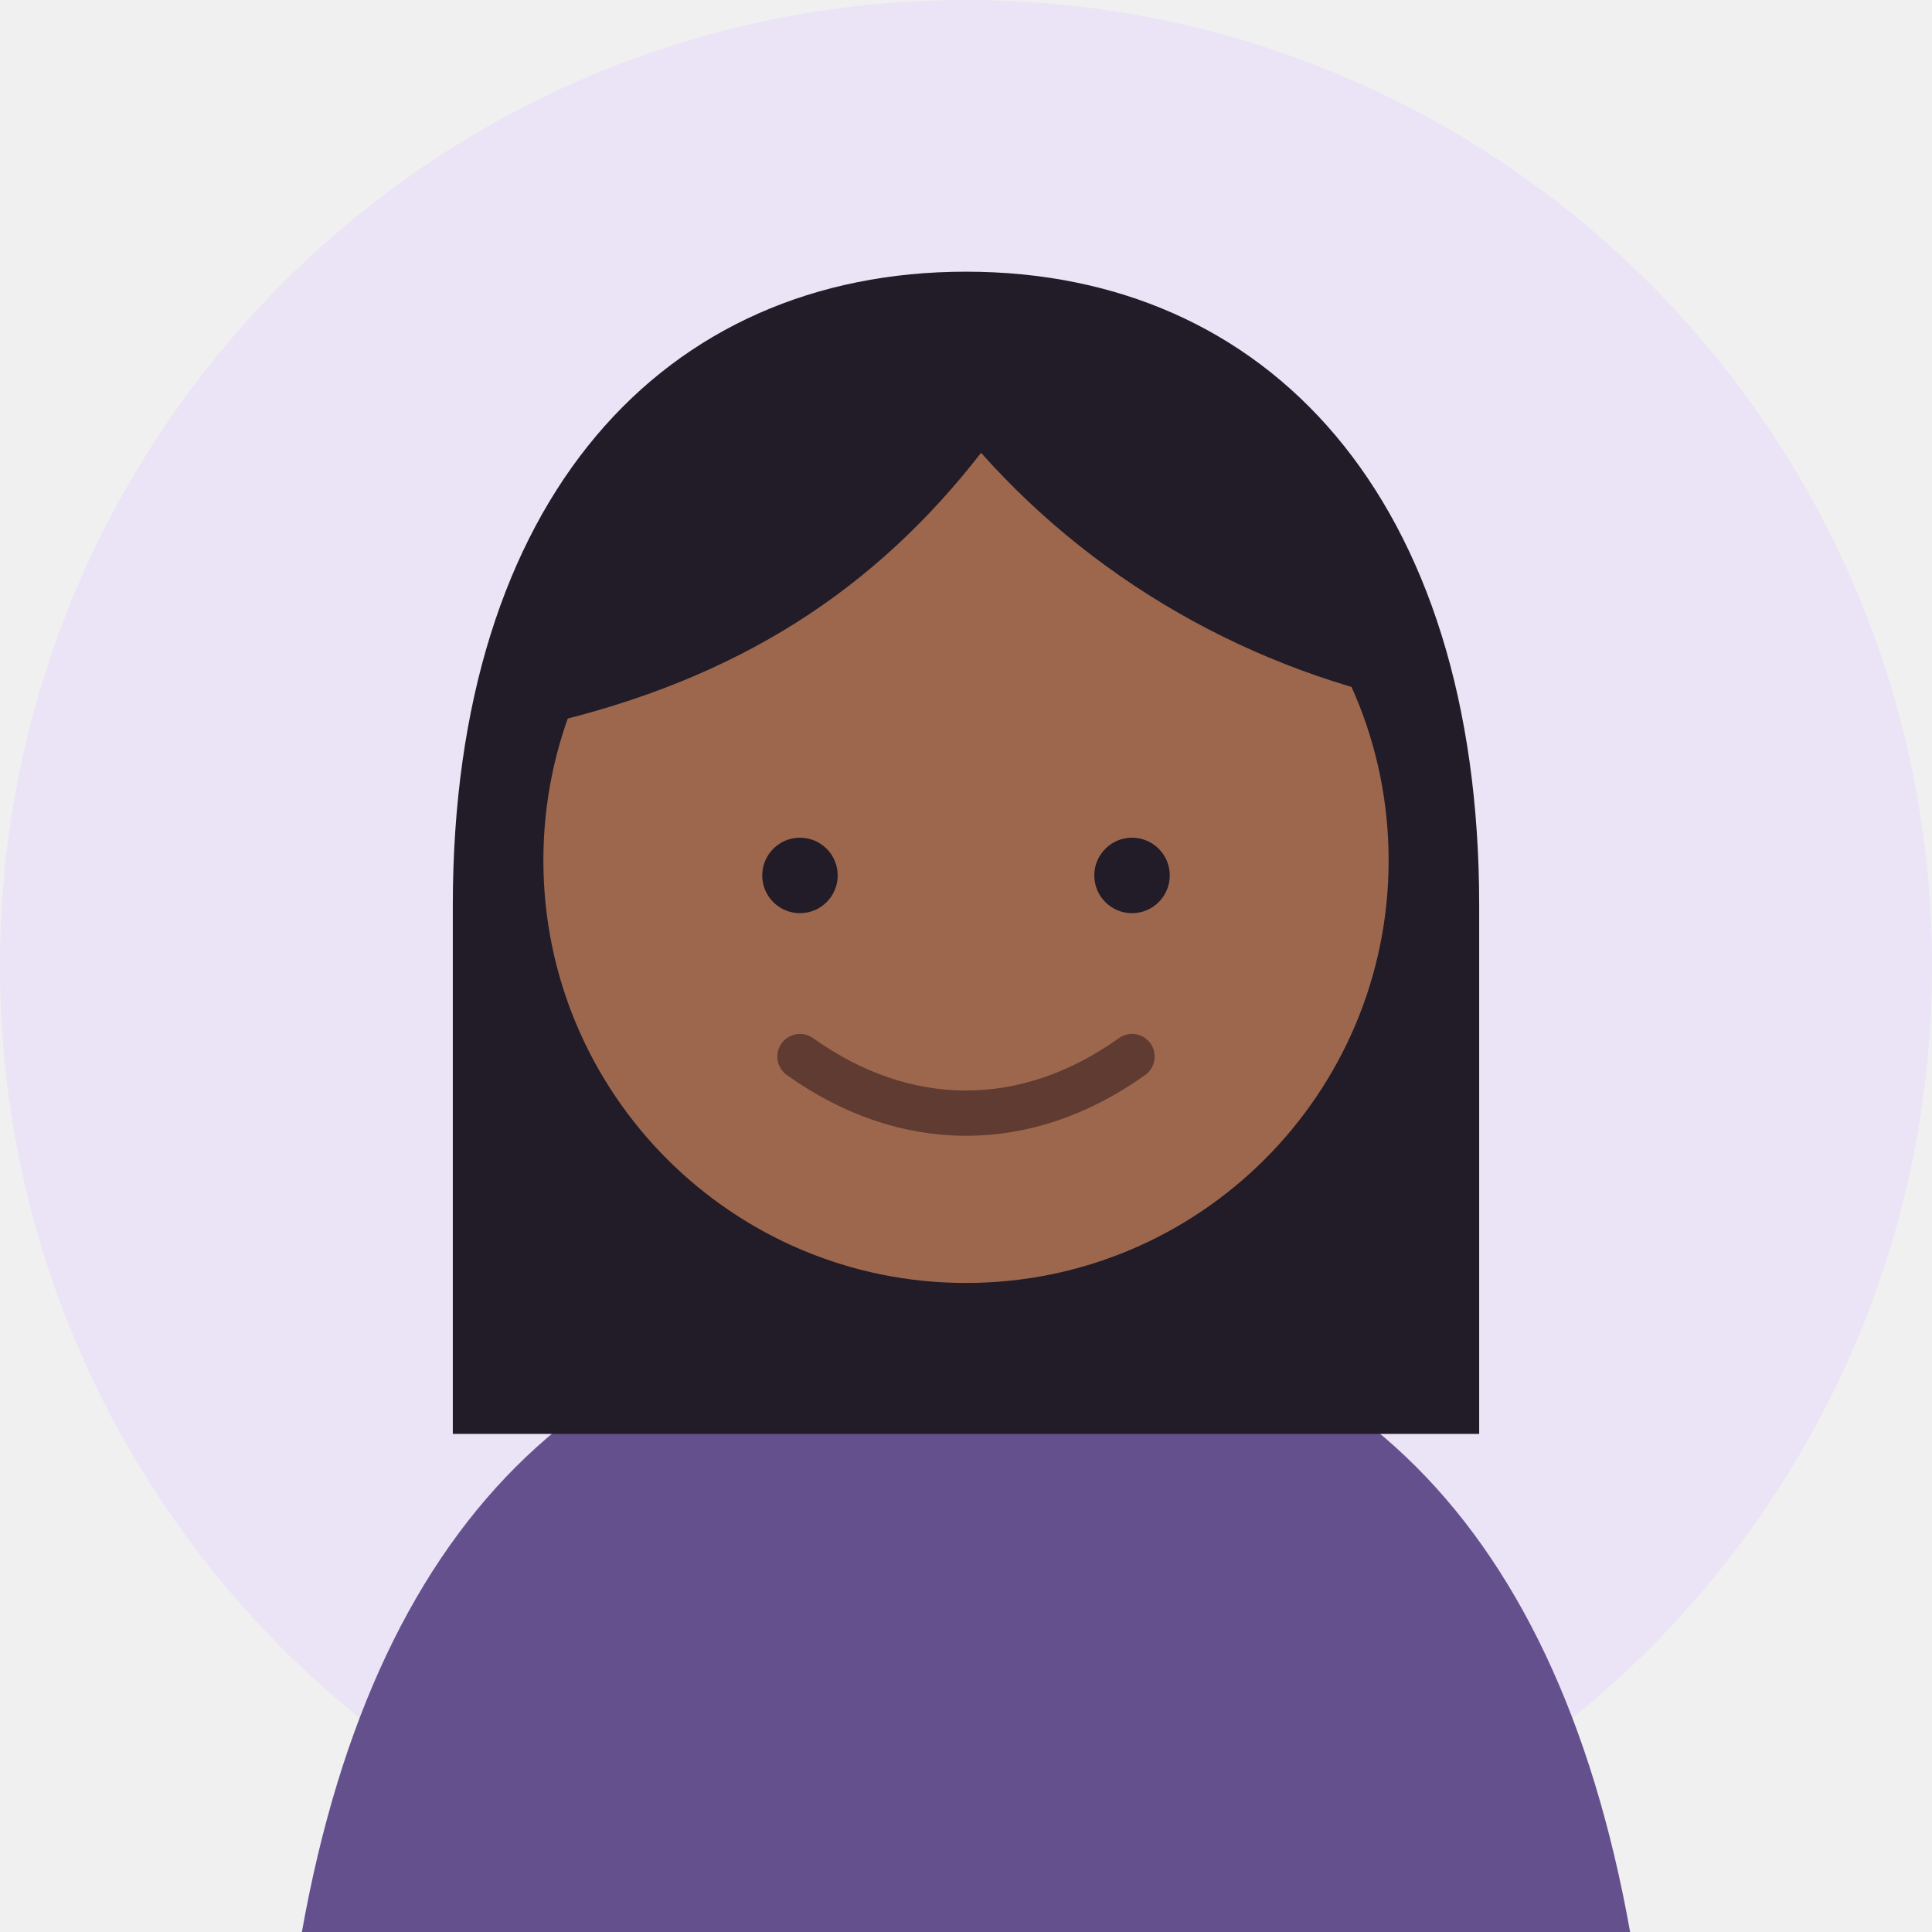
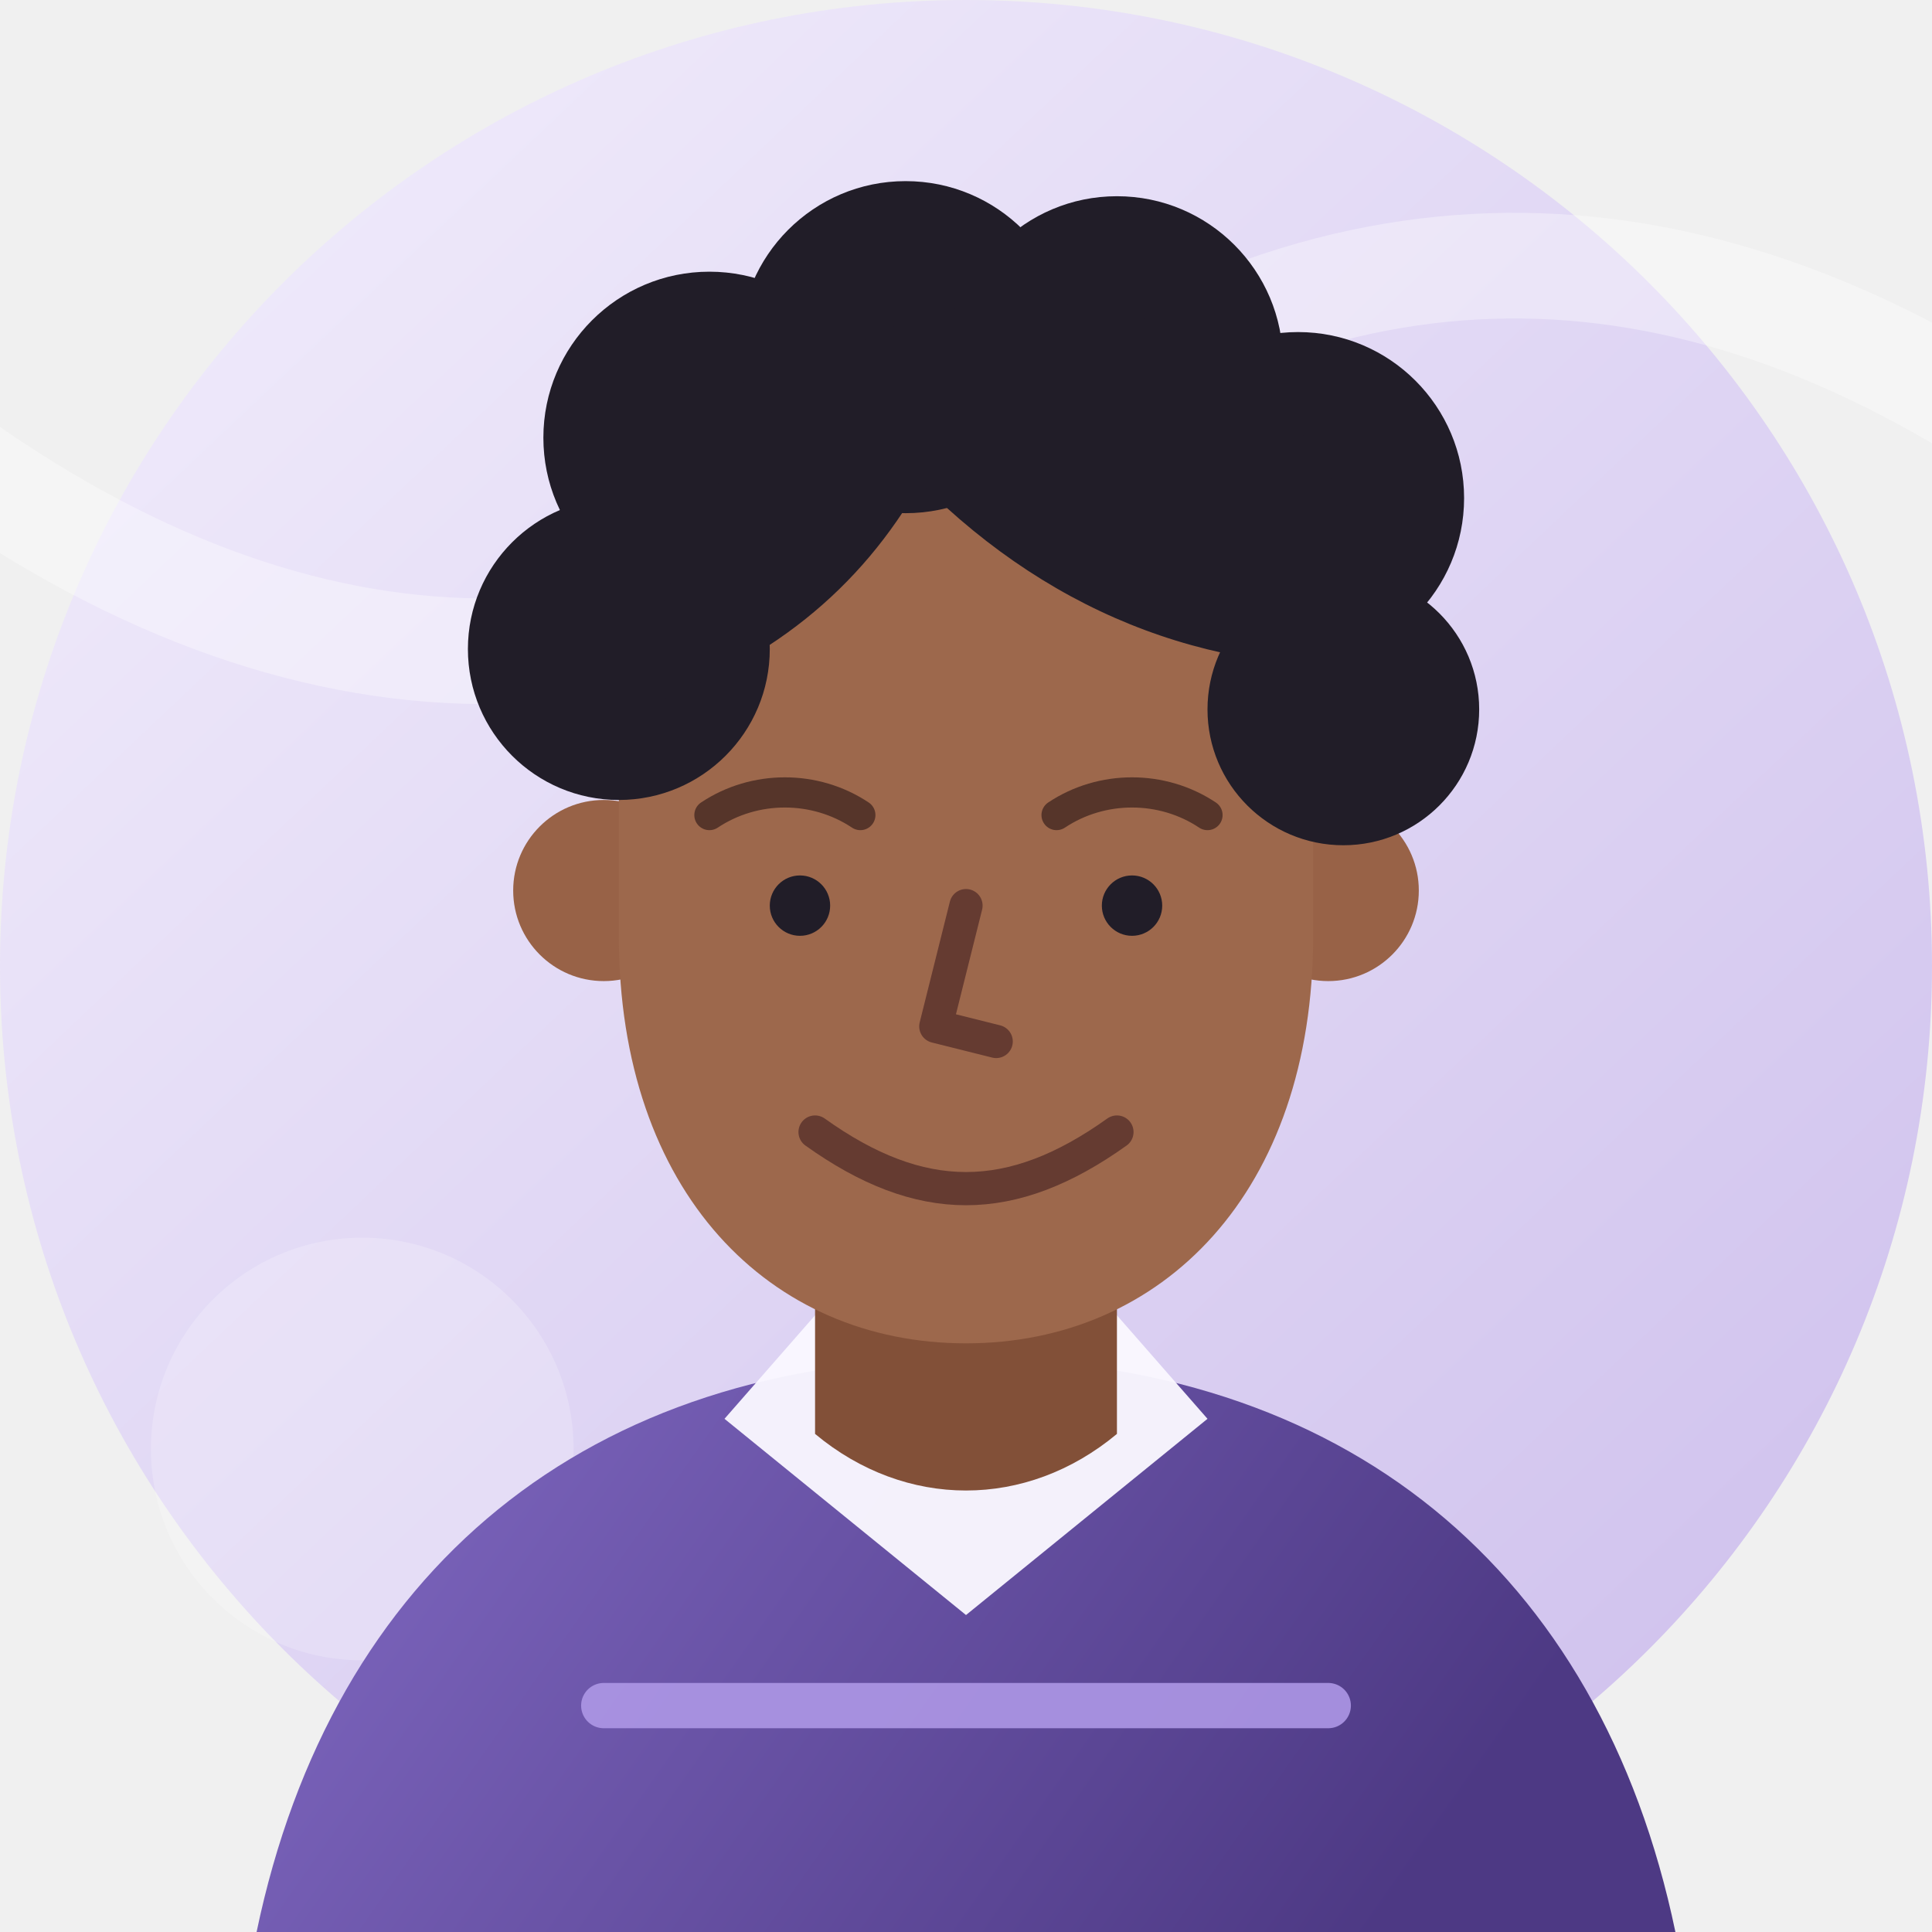
<svg xmlns="http://www.w3.org/2000/svg" viewBox="0 0 128 128" role="img" aria-labelledby="title">
-   <circle cx="64" cy="64" r="64" fill="#ebe3f6" />
-   <path d="M20 128c5-28 20-42 44-42s39 14 44 42" fill="#65508e" />
-   <path d="M30 60c0-27 14-42 34-42s34 15 34 42v35H30Z" fill="#211c27" />
-   <circle cx="64" cy="57" r="28" fill="#9d674d" />
-   <path d="M36 48c5-20 16-29 29-29 15 0 27 10 31 28-12-2-23-8-31-17-7 9-16 15-29 18Z" fill="#211c27" />
-   <circle cx="53" cy="58" r="2.5" fill="#211c27" />
-   <circle cx="75" cy="58" r="2.5" fill="#211c27" />
-   <path d="M53 70c7 5 15 5 22 0" fill="none" stroke="#603b31" stroke-width="3" stroke-linecap="round" />
+   <defs>
+     <linearGradient id="bg" x1="12" y1="9" x2="116" y2="119" gradientUnits="userSpaceOnUse">
+       <stop stop-color="#f0ebfb" />
+       <stop offset="1" stop-color="#cfc1ed" />
+     </linearGradient>
+     <linearGradient id="shirt" x1="37" y1="90" x2="91" y2="128" gradientUnits="userSpaceOnUse">
+       <stop stop-color="#7760b7" />
+       <stop offset="1" stop-color="#4d3984" />
+     </linearGradient>
+   </defs>
+   <circle cx="64" cy="64" r="64" fill="url(#bg)" />
+   <path d="M-5 29c24 18 48 19 70 2s45-18 69-2" fill="none" stroke="#fff" stroke-width="7" opacity=".34" />
+   <circle cx="24" cy="96" r="14" fill="#fff" opacity=".2" />
+   <path d="M17 128c5-24 22-38 47-38s42 14 47 38" fill="url(#shirt)" />
+   <path d="M48 94l16 13 16-13-7-8H55Z" fill="#faf8ff" opacity=".96" />
+   <path d="M54 77h20v18c-6 5-14 5-20 0Z" fill="#825038" />
+   <circle cx="40" cy="59" r="6" fill="#986247" />
+   <circle cx="88" cy="59" r="6" fill="#986247" />
+   <path d="M41 47c0-18 9-28 23-28s23 10 23 28v15c0 17-10 27-23 27S41 79 41 62Z" fill="#9d684c" />
+   <circle cx="41" cy="43" r="10" fill="#211d28" />
+   <circle cx="47" cy="29" r="11" fill="#211d28" />
+   <circle cx="60" cy="23" r="11" fill="#211d28" />
+   <circle cx="74" cy="24" r="11" fill="#211d28" />
+   <circle cx="86" cy="33" r="11" fill="#211d28" />
+   <circle cx="89" cy="47" r="9" fill="#211d28" />
+   <path d="M42 47c4-18 13-27 26-27 13 0 21 8 25 24-12 1-23-3-32-12-4 7-10 12-19 15Z" fill="#211d28" />
+   <path d="M47 54c3-2 7-2 10 0m13 0c3-2 7-2 10 0" fill="none" stroke="#56352a" stroke-width="2" stroke-linecap="round" />
+   <circle cx="53" cy="60" r="2" fill="#211d28" />
+   <circle cx="75" cy="60" r="2" fill="#211d28" />
+   <path d="M64 60l-2 8 4 1M54 75c7 5 13 5 20 0" fill="none" stroke="#653b31" stroke-width="2.2" stroke-linecap="round" stroke-linejoin="round" />
+   <path d="M40 113h48" stroke="#ad97e5" stroke-width="3" stroke-linecap="round" opacity=".9" />
</svg>
